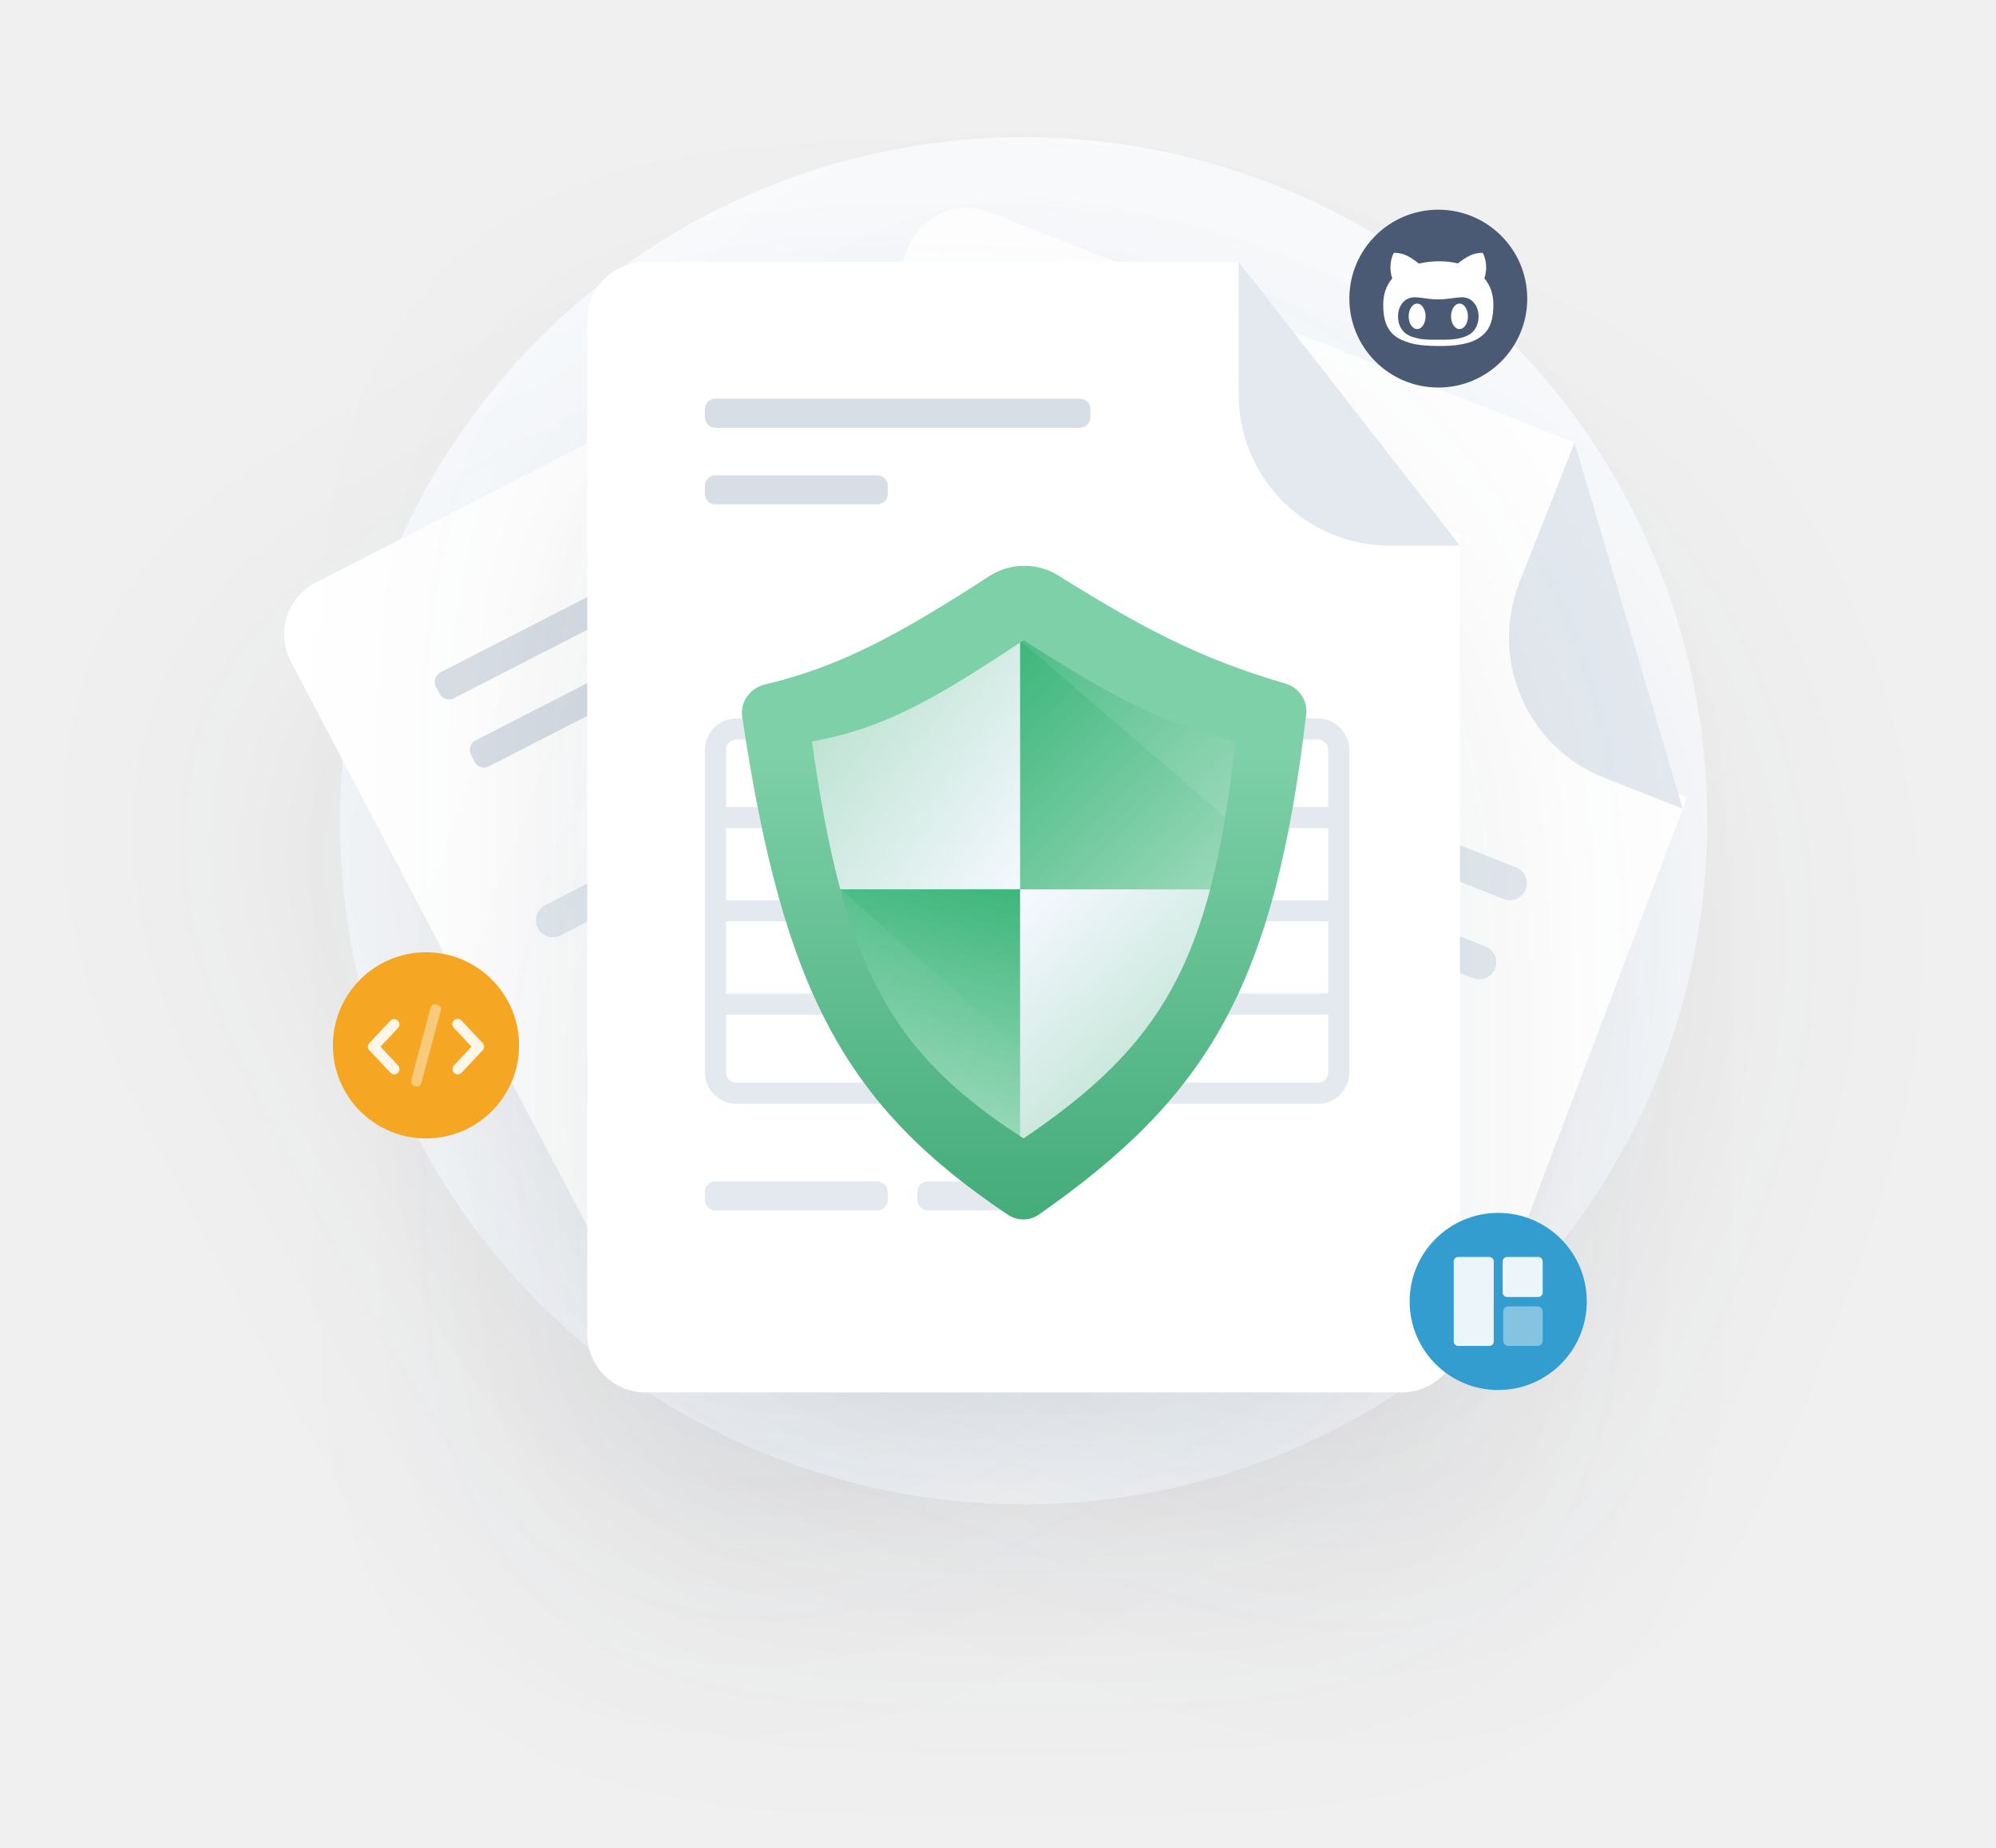
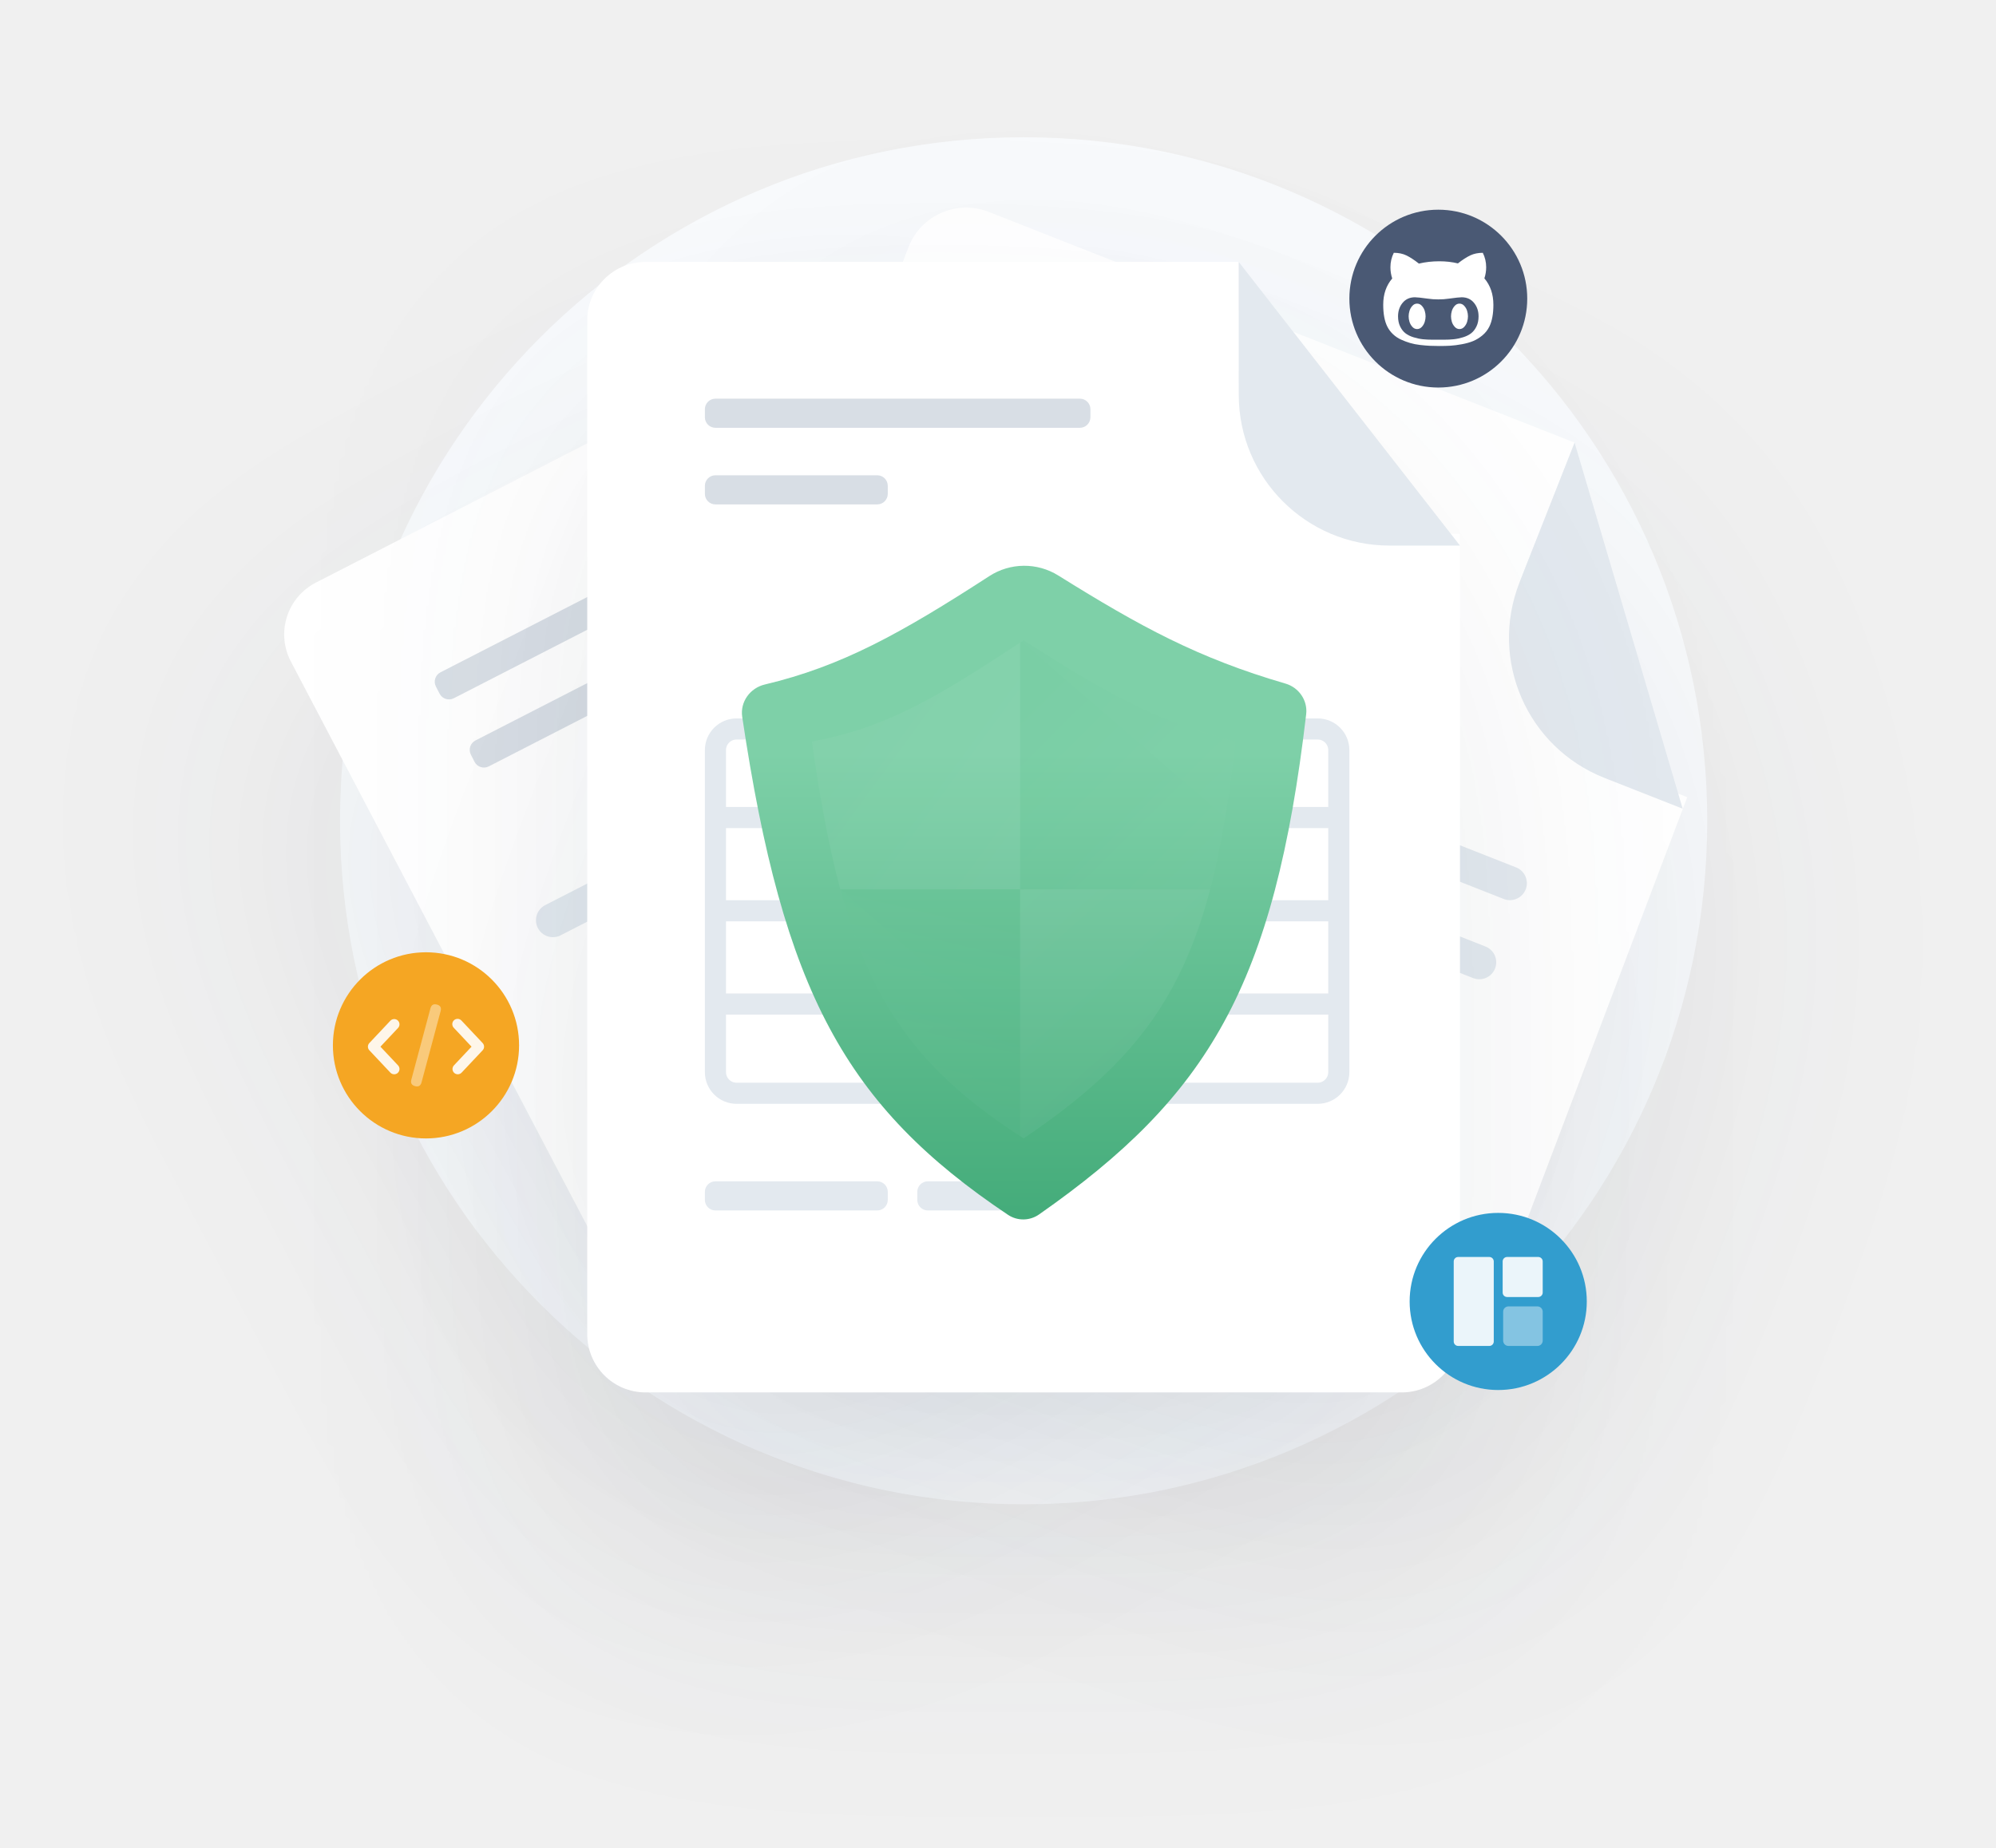
<svg xmlns="http://www.w3.org/2000/svg" width="189" height="175" viewBox="0 0 189 175" fill="none">
  <circle cx="96.925" cy="77.731" r="64.731" fill="#F9FBFD" />
  <g filter="url(#filter0_d)">
    <path d="M29.911 55.175C27.199 56.567 26.128 59.893 27.52 62.605L60.456 125.358C61.847 128.07 65.174 129.141 67.886 127.749L131.59 95.064C134.303 93.673 135.373 90.346 133.982 87.634L110.283 42.886L104.345 45.933C97.332 49.532 88.729 46.763 85.131 39.749L79.889 29.533L29.911 55.175Z" fill="white" />
    <path d="M79.888 29.532L110.787 43.868L104.849 46.915C97.835 50.513 89.232 47.745 85.634 40.731L79.888 29.532Z" fill="#D8DEE5" />
    <rect x="40.82" y="64.128" width="36.507" height="2.76" rx="1" transform="rotate(-27.161 40.8203 64.1281)" fill="#D8DEE5" />
    <rect x="71.885" y="124.673" width="17.318" height="2.76" transform="rotate(-27.161 71.8845 124.673)" fill="#D8DEE5" />
    <rect x="89.778" y="115.492" width="12.254" height="2.76" transform="rotate(-27.161 89.7782 115.492)" fill="#D8DEE5" />
    <rect x="44.132" y="70.582" width="17.318" height="2.76" rx="1" transform="rotate(-27.161 44.1316 70.5825)" fill="#D8DEE5" />
    <path d="M52.355 87.149L105.594 59.834" stroke="#E3E9EF" stroke-width="3.211" stroke-linecap="round" />
    <path d="M60.803 102.182L114.042 74.867" stroke="#E3E9EF" stroke-width="3.211" />
    <path d="M64.835 110.039L118.073 82.724" stroke="#E3E9EF" stroke-width="3.211" />
  </g>
  <g filter="url(#filter1_d)">
    <path d="M93.634 20.071C90.624 18.885 87.223 20.364 86.037 23.374L59.122 93.603C57.936 96.613 59.415 100.014 62.425 101.2L133.121 129.05C136.131 130.236 139.532 128.757 140.718 125.747L159.762 75.499L152.359 72.582C145.025 69.693 141.421 61.405 144.311 54.071L149.097 41.92L93.634 20.071Z" fill="white" />
    <path d="M149.097 41.92L159.333 76.589L151.93 73.673C144.595 70.783 140.992 62.496 143.881 55.161L149.097 41.92Z" fill="#E3E9EF" />
    <rect x="94.147" y="35.04" width="38.743" height="2.929" transform="rotate(21.5014 94.1467 35.0397)" fill="#D8DEE5" />
    <rect x="67.677" y="102.231" width="18.378" height="2.929" transform="rotate(21.5014 67.677 102.231)" fill="#D8DEE5" />
    <rect x="87.536" y="110.054" width="13.005" height="2.929" transform="rotate(21.5014 87.536 110.054)" fill="#D8DEE5" />
    <rect x="91.324" y="42.203" width="18.378" height="2.929" transform="rotate(21.5014 91.3242 42.203)" fill="#D8DEE5" />
    <path d="M83.888 60.368L142.971 83.642" stroke="#E3E9EF" stroke-width="3.211" stroke-linecap="round" />
    <path d="M80.989 67.858L140.071 91.133" stroke="#E3E9EF" stroke-width="3.211" stroke-linecap="round" />
    <path d="M77.831 77.636L136.913 100.91" stroke="#E3E9EF" stroke-width="3.211" />
    <path d="M74.396 86.355L133.478 109.63" stroke="#E3E9EF" stroke-width="3.211" />
  </g>
  <g filter="url(#filter2_d)">
    <path d="M61.125 24.809C58.077 24.809 55.606 27.28 55.606 30.328V126.348C55.606 129.396 58.077 131.868 61.125 131.868H132.725C135.773 131.868 138.244 129.396 138.244 126.348L138.244 50.565H131.57C123.687 50.565 117.297 44.175 117.297 36.292V24.809H61.125Z" fill="white" />
    <path d="M117.298 24.809L138.245 51.669H131.571C123.688 51.669 117.298 45.278 117.298 37.396V24.809Z" fill="#E3E9EF" />
    <rect x="66.745" y="37.755" width="36.507" height="2.76" rx="1" fill="#D8DEE5" />
    <rect x="66.745" y="111.876" width="17.318" height="2.76" rx="1" fill="#E3E9EF" />
    <rect x="86.857" y="111.876" width="12.254" height="2.76" rx="1" fill="#E3E9EF" />
    <rect x="66.745" y="45.01" width="17.318" height="2.76" rx="1" fill="#D8DEE5" />
    <rect x="67.745" y="69.038" width="59.026" height="34.499" rx="2" stroke="#E3E9EF" stroke-width="2" />
    <path d="M67.153 77.424H126.99" stroke="#E3E9EF" stroke-width="2" />
    <path d="M67.153 86.255H126.99" stroke="#E3E9EF" stroke-width="2" />
    <path d="M67.153 95.086H126.99" stroke="#E3E9EF" stroke-width="2" />
  </g>
  <path d="M93.679 54.559C85.276 60.004 79.683 63.102 72.418 64.826C71.025 65.156 70.069 66.471 70.28 67.886C74.154 93.873 80.043 104.732 95.447 115.049C96.337 115.645 97.505 115.63 98.384 115.015C114.417 103.806 120.669 93.352 123.681 67.641C123.835 66.329 122.989 65.109 121.721 64.739C113.485 62.338 108.036 59.383 100.209 54.502C98.207 53.254 95.659 53.276 93.679 54.559Z" fill="url(#paint0_linear)" />
  <mask id="mask0" style="mask-type:alpha" maskUnits="userSpaceOnUse" x="76" y="60" width="41" height="48">
-     <path d="M96.925 60.641C88.528 66.174 83.936 68.915 76.886 70.225C79.846 91.497 84.297 99.691 96.925 107.814C109.983 98.961 114.742 91.134 116.965 70.225C109.031 68.129 104.675 65.55 96.925 60.641Z" fill="#EFF4F9" />
+     <path d="M96.925 60.641C88.528 66.174 83.936 68.915 76.886 70.225C79.846 91.497 84.297 99.691 96.925 107.814C109.983 98.961 114.742 91.134 116.965 70.225C109.031 68.129 104.675 65.55 96.925 60.641Z" fill="#0d6c2c12" />
  </mask>
  <g mask="url(#mask0)">
    <rect x="66.412" y="60.641" width="30.513" height="23.588" fill="url(#paint1_linear)" />
    <rect x="66.412" y="84.227" width="30.513" height="23.588" fill="url(#paint2_linear)" />
    <path d="M66.412 84.227L76.284 81.295L110.7 111.705L66.412 107.815V84.227Z" fill="url(#paint3_linear)" fill-opacity="0.07" />
    <rect x="96.592" y="60.641" width="30.513" height="23.588" fill="url(#paint4_linear)" />
    <path d="M96.592 60.641H127.105V84.228L118.341 79.396L96.592 60.641Z" fill="white" fill-opacity="0.09" />
    <rect x="96.592" y="84.227" width="30.513" height="23.588" fill="url(#paint5_linear)" />
  </g>
  <circle cx="141.865" cy="123.254" r="8.387" fill="#329DCE" />
  <mask id="mask1" style="mask-type:alpha" maskUnits="userSpaceOnUse" x="133" y="114" width="18" height="18">
    <circle cx="141.865" cy="123.254" r="8.387" fill="#329DCE" />
  </mask>
  <g mask="url(#mask1)">
    <rect x="142.333" y="123.722" width="3.745" height="3.745" rx="0.5" fill="white" fill-opacity="0.4" />
    <path fill-rule="evenodd" clip-rule="evenodd" d="M141.444 127.043V123.254V119.465C141.444 119.23 141.255 119.041 141.023 119.041H138.072C137.84 119.041 137.652 119.23 137.652 119.465V127.043C137.652 127.277 137.84 127.467 138.072 127.467H141.023C141.256 127.467 141.444 127.277 141.444 127.043ZM142.707 119.041C142.474 119.041 142.286 119.229 142.286 119.461V122.412C142.286 122.524 142.33 122.631 142.409 122.71C142.488 122.788 142.595 122.833 142.707 122.833H145.657C145.89 122.833 146.078 122.644 146.078 122.412V119.461C146.078 119.229 145.89 119.041 145.657 119.041H142.707Z" fill="white" fill-opacity="0.9" />
  </g>
  <circle cx="136.192" cy="28.28" r="8.421" fill="#4A5974" />
  <mask id="mask2" style="mask-type:alpha" maskUnits="userSpaceOnUse" x="127" y="19" width="18" height="18">
    <circle cx="136.192" cy="28.28" r="8.421" fill="#4A5974" />
  </mask>
  <g mask="url(#mask2)">
    <path d="M133.891 30.116L124.927 21.373L118.036 23.612L117.362 27.93L126.277 36.193L133.891 30.116Z" fill="url(#paint6_linear)" />
  </g>
  <path d="M134.988 29.959C134.988 30.126 134.962 30.297 134.909 30.473C134.857 30.649 134.767 30.808 134.64 30.95C134.512 31.092 134.361 31.163 134.185 31.164C134.01 31.164 133.859 31.093 133.731 30.95C133.604 30.807 133.514 30.648 133.462 30.473C133.409 30.298 133.383 30.127 133.383 29.959C133.383 29.791 133.409 29.619 133.462 29.445C133.514 29.27 133.604 29.111 133.731 28.968C133.859 28.825 134.01 28.754 134.185 28.754C134.361 28.755 134.512 28.826 134.64 28.968C134.767 29.11 134.857 29.268 134.909 29.445C134.962 29.62 134.988 29.792 134.988 29.959ZM139.001 29.959C139.001 30.126 138.974 30.297 138.922 30.473C138.87 30.649 138.78 30.808 138.652 30.95C138.525 31.092 138.374 31.163 138.198 31.164C138.023 31.164 137.871 31.093 137.744 30.95C137.617 30.807 137.527 30.648 137.474 30.473C137.422 30.298 137.396 30.127 137.396 29.959C137.396 29.791 137.422 29.619 137.474 29.445C137.527 29.27 137.617 29.111 137.744 28.968C137.871 28.825 138.023 28.754 138.198 28.754C138.374 28.755 138.525 28.826 138.652 28.968C138.78 29.11 138.87 29.268 138.922 29.445C138.974 29.62 139.001 29.792 139.001 29.959ZM140.004 29.959C140.004 29.458 139.86 29.031 139.571 28.68C139.283 28.328 138.892 28.153 138.399 28.153C138.228 28.153 137.82 28.197 137.177 28.285C136.88 28.331 136.551 28.354 136.192 28.354C135.832 28.354 135.504 28.331 135.207 28.285C134.572 28.197 134.165 28.153 133.985 28.153C133.492 28.153 133.101 28.329 132.812 28.68C132.524 29.031 132.38 29.457 132.38 29.959C132.38 30.327 132.447 30.648 132.58 30.921C132.714 31.195 132.883 31.41 133.088 31.567C133.293 31.724 133.548 31.85 133.853 31.944C134.158 32.037 134.451 32.099 134.731 32.128C135.012 32.158 135.323 32.172 135.665 32.172H136.719C137.062 32.172 137.373 32.158 137.653 32.128C137.933 32.099 138.226 32.037 138.531 31.944C138.837 31.85 139.092 31.724 139.296 31.567C139.5 31.41 139.67 31.195 139.804 30.921C139.938 30.648 140.005 30.327 140.005 29.959H140.004ZM141.408 28.855C141.408 29.721 141.281 30.412 141.025 30.931C140.867 31.253 140.646 31.531 140.364 31.765C140.082 31.998 139.787 32.178 139.48 32.304C139.172 32.43 138.817 32.529 138.414 32.602C138.011 32.675 137.653 32.721 137.339 32.74C137.025 32.759 136.675 32.768 136.291 32.768C135.965 32.768 135.669 32.762 135.401 32.749C135.134 32.737 134.826 32.711 134.477 32.671C134.128 32.631 133.809 32.568 133.521 32.483C133.233 32.398 132.946 32.29 132.662 32.16C132.378 32.03 132.125 31.861 131.904 31.652C131.682 31.444 131.503 31.203 131.365 30.932C131.106 30.418 130.976 29.726 130.976 28.856C130.976 27.865 131.26 27.038 131.828 26.373C131.715 26.03 131.659 25.675 131.659 25.307C131.659 24.823 131.766 24.367 131.978 23.941C132.43 23.941 132.827 24.023 133.169 24.189C133.512 24.354 133.907 24.612 134.355 24.963C134.969 24.817 135.615 24.744 136.292 24.744C136.911 24.744 137.496 24.811 138.047 24.945C138.486 24.602 138.877 24.349 139.22 24.186C139.563 24.024 139.958 23.942 140.405 23.942C140.618 24.368 140.725 24.823 140.725 25.308C140.725 25.672 140.668 26.023 140.555 26.362C141.123 27.031 141.407 27.863 141.407 28.857L141.408 28.855Z" fill="white" />
  <circle cx="40.337" cy="99" r="8.815" fill="#F5A623" />
  <mask id="mask3" style="mask-type:alpha" maskUnits="userSpaceOnUse" x="31" y="90" width="19" height="18">
    <circle cx="40.337" cy="99" r="8.815" fill="#F5A623" />
  </mask>
  <g mask="url(#mask3)">
</g>
  <g clip-path="url(#clip0)">
    <path d="M42.973 97.342C42.926 97.295 42.889 97.239 42.864 97.177C42.839 97.115 42.826 97.048 42.827 96.981C42.828 96.915 42.843 96.849 42.87 96.787C42.897 96.726 42.936 96.671 42.985 96.625C43.033 96.58 43.091 96.544 43.153 96.521C43.216 96.498 43.283 96.487 43.349 96.49C43.416 96.493 43.482 96.509 43.542 96.538C43.602 96.567 43.657 96.607 43.701 96.657L45.701 98.782C45.788 98.875 45.837 98.998 45.837 99.125C45.837 99.252 45.788 99.374 45.701 99.467L43.701 101.592C43.609 101.685 43.485 101.737 43.355 101.739C43.224 101.742 43.099 101.693 43.004 101.604C42.909 101.514 42.853 101.392 42.847 101.262C42.841 101.132 42.886 101.005 42.973 100.907L44.65 99.125L42.973 97.342ZM37.701 97.342L36.023 99.125L37.701 100.907C37.787 101.005 37.833 101.132 37.827 101.262C37.821 101.392 37.765 101.514 37.67 101.604C37.575 101.693 37.449 101.742 37.319 101.739C37.189 101.737 37.065 101.685 36.973 101.592L34.973 99.467C34.886 99.374 34.837 99.252 34.837 99.125C34.837 98.998 34.886 98.875 34.973 98.782L36.973 96.657C37.065 96.565 37.189 96.512 37.319 96.51C37.449 96.508 37.575 96.557 37.67 96.646C37.765 96.735 37.821 96.858 37.827 96.988C37.833 97.118 37.787 97.245 37.701 97.342Z" fill="white" fill-opacity="0.9" />
    <path d="M41.372 95.136C41.694 95.222 41.812 95.426 41.726 95.748L39.914 102.51C39.828 102.832 39.623 102.95 39.302 102.863C38.98 102.777 38.862 102.573 38.948 102.251L40.76 95.49C40.846 95.168 41.05 95.05 41.372 95.136Z" fill="white" fill-opacity="0.4" />
  </g>
  <defs>
    <filter id="filter0_d" x="-1.636" y="15.259" width="164.774" height="155.919" filterUnits="userSpaceOnUse" color-interpolation-filters="sRGB">
      <feFlood flood-opacity="0" result="BackgroundImageFix" />
      <feColorMatrix in="SourceAlpha" type="matrix" values="0 0 0 0 0 0 0 0 0 0 0 0 0 0 0 0 0 0 127 0" result="hardAlpha" />
      <feOffset dy="14.273" />
      <feGaussianBlur stdDeviation="14.273" />
      <feColorMatrix type="matrix" values="0 0 0 0 0.141 0 0 0 0 0.18 0 0 0 0 0.259 0 0 0 0.08 0" />
      <feBlend mode="normal" in2="BackgroundImageFix" result="effect1_dropShadow" />
      <feBlend mode="normal" in="SourceGraphic" in2="effect1_dropShadow" result="shape" />
    </filter>
    <filter id="filter1_d" x="30.167" y="5.389" width="158.141" height="166.889" filterUnits="userSpaceOnUse" color-interpolation-filters="sRGB">
      <feFlood flood-opacity="0" result="BackgroundImageFix" />
      <feColorMatrix in="SourceAlpha" type="matrix" values="0 0 0 0 0 0 0 0 0 0 0 0 0 0 0 0 0 0 127 0" result="hardAlpha" />
      <feOffset dy="14.273" />
      <feGaussianBlur stdDeviation="14.273" />
      <feColorMatrix type="matrix" values="0 0 0 0 0.141 0 0 0 0 0.18 0 0 0 0 0.259 0 0 0 0.08 0" />
      <feBlend mode="normal" in2="BackgroundImageFix" result="effect1_dropShadow" />
      <feBlend mode="normal" in="SourceGraphic" in2="effect1_dropShadow" result="shape" />
    </filter>
    <filter id="filter2_d" x="27.059" y="10.536" width="139.732" height="164.151" filterUnits="userSpaceOnUse" color-interpolation-filters="sRGB">
      <feFlood flood-opacity="0" result="BackgroundImageFix" />
      <feColorMatrix in="SourceAlpha" type="matrix" values="0 0 0 0 0 0 0 0 0 0 0 0 0 0 0 0 0 0 127 0" result="hardAlpha" />
      <feOffset dy="14.273" />
      <feGaussianBlur stdDeviation="14.273" />
      <feColorMatrix type="matrix" values="0 0 0 0 0.141 0 0 0 0 0.18 0 0 0 0 0.259 0 0 0 0.08 0" />
      <feBlend mode="normal" in2="BackgroundImageFix" result="effect1_dropShadow" />
      <feBlend mode="normal" in="SourceGraphic" in2="effect1_dropShadow" result="shape" />
    </filter>
    <linearGradient id="paint0_linear" x1="96.925" y1="52.435" x2="96.925" y2="116.019" gradientUnits="userSpaceOnUse">
      <stop offset="0.297" stop-color="#7ED0A8" />
      <stop offset="1" stop-color="#43AB79" />
    </linearGradient>
    <linearGradient id="paint1_linear" x1="96.925" y1="84.228" x2="71.034" y2="65.266" gradientUnits="userSpaceOnUse">
      <stop stop-color="#F5F8FF" />
      <stop offset="1" stop-color="#AEDDC6" />
    </linearGradient>
    <linearGradient id="paint2_linear" x1="87.873" y1="107.815" x2="93.469" y2="84.227" gradientUnits="userSpaceOnUse">
      <stop stop-color="#9FDBBE" />
      <stop offset="1" stop-color="#40B77D" />
    </linearGradient>
    <linearGradient id="paint3_linear" x1="79.881" y1="83.888" x2="96.91" y2="104.961" gradientUnits="userSpaceOnUse">
      <stop stop-color="white" />
      <stop offset="1" stop-color="white" stop-opacity="0" />
    </linearGradient>
    <linearGradient id="paint4_linear" x1="118.053" y1="84.228" x2="96.592" y2="62.465" gradientUnits="userSpaceOnUse">
      <stop stop-color="#9FDBBE" />
      <stop offset="1" stop-color="#40B77D" />
    </linearGradient>
    <linearGradient id="paint5_linear" x1="96.592" y1="85.7" x2="116.228" y2="107.815" gradientUnits="userSpaceOnUse">
      <stop stop-color="#F5F8FF" />
      <stop offset="1" stop-color="#AEDDC6" />
    </linearGradient>
    <linearGradient id="paint6_linear" x1="120.783" y1="24.891" x2="131.029" y2="31.686" gradientUnits="userSpaceOnUse">
      <stop stop-color="#0F1D37" />
      <stop offset="0.505" stop-color="#404E68" stop-opacity="0" />
      <stop offset="1" stop-color="#999DA3" stop-opacity="0" />
    </linearGradient>
    <clipPath id="clip0">
      <rect width="12" height="12" fill="white" transform="translate(34.3369 92.9998)" />
    </clipPath>
  </defs>
</svg>
